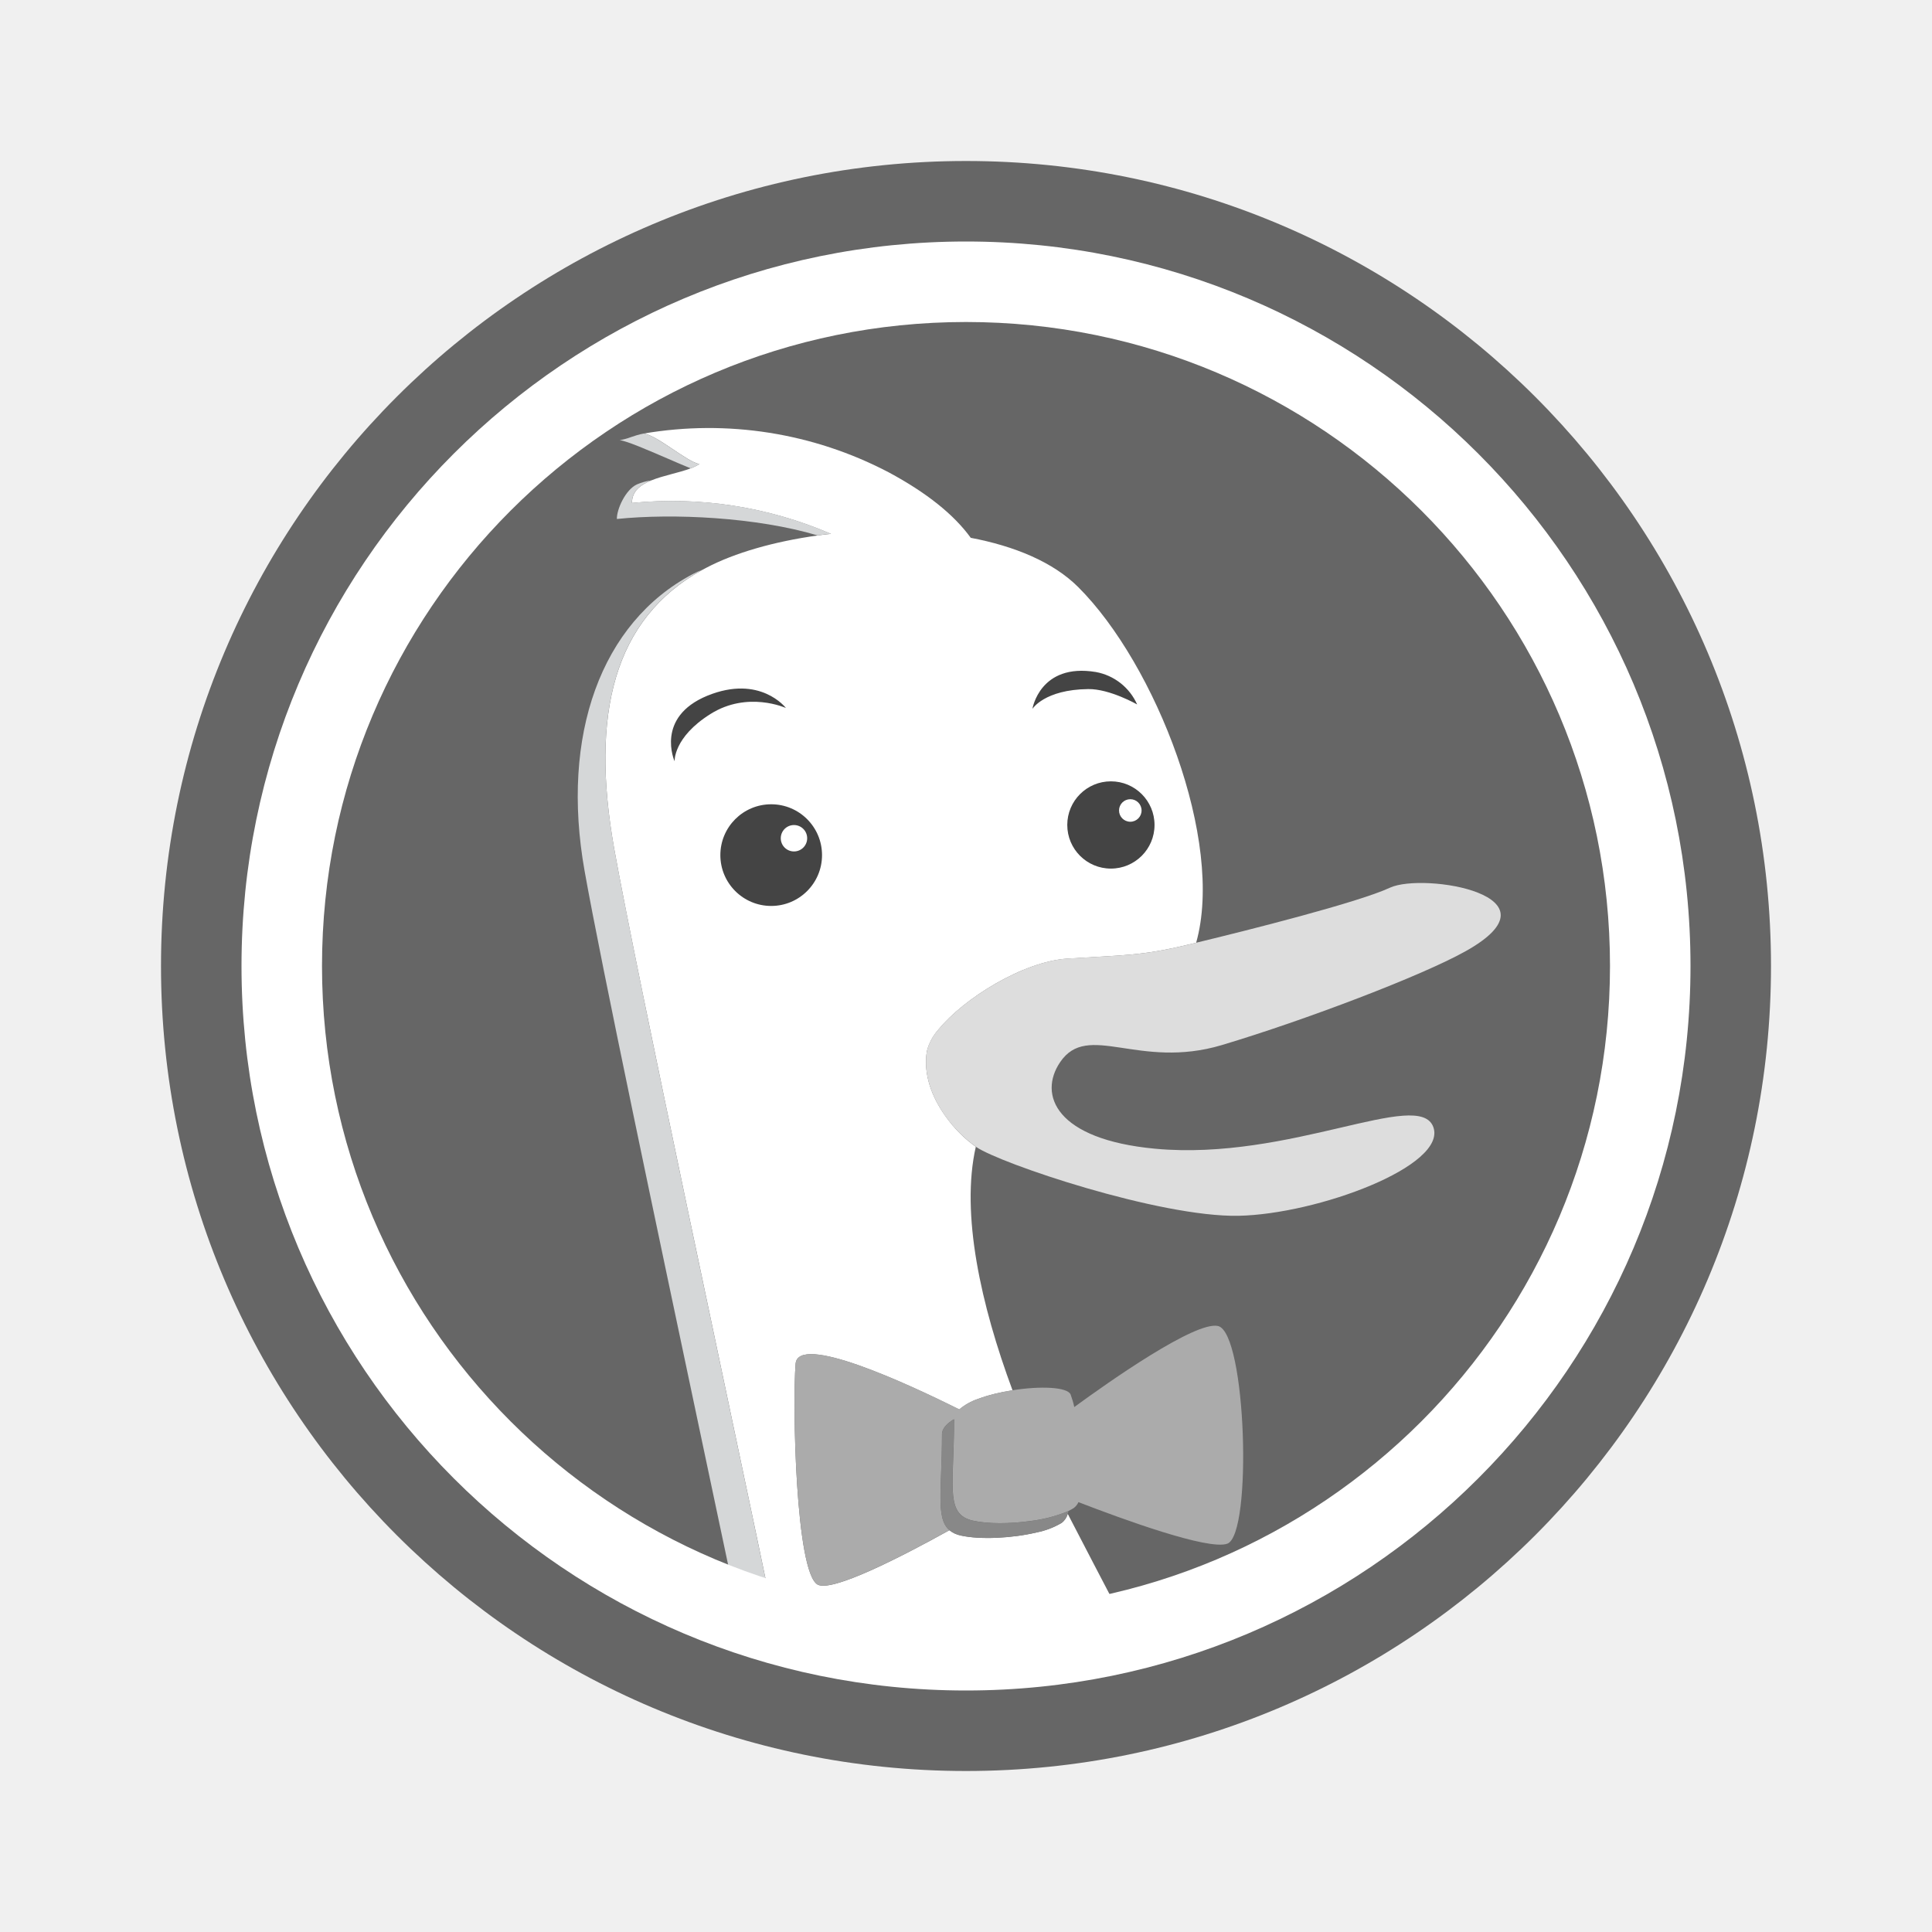
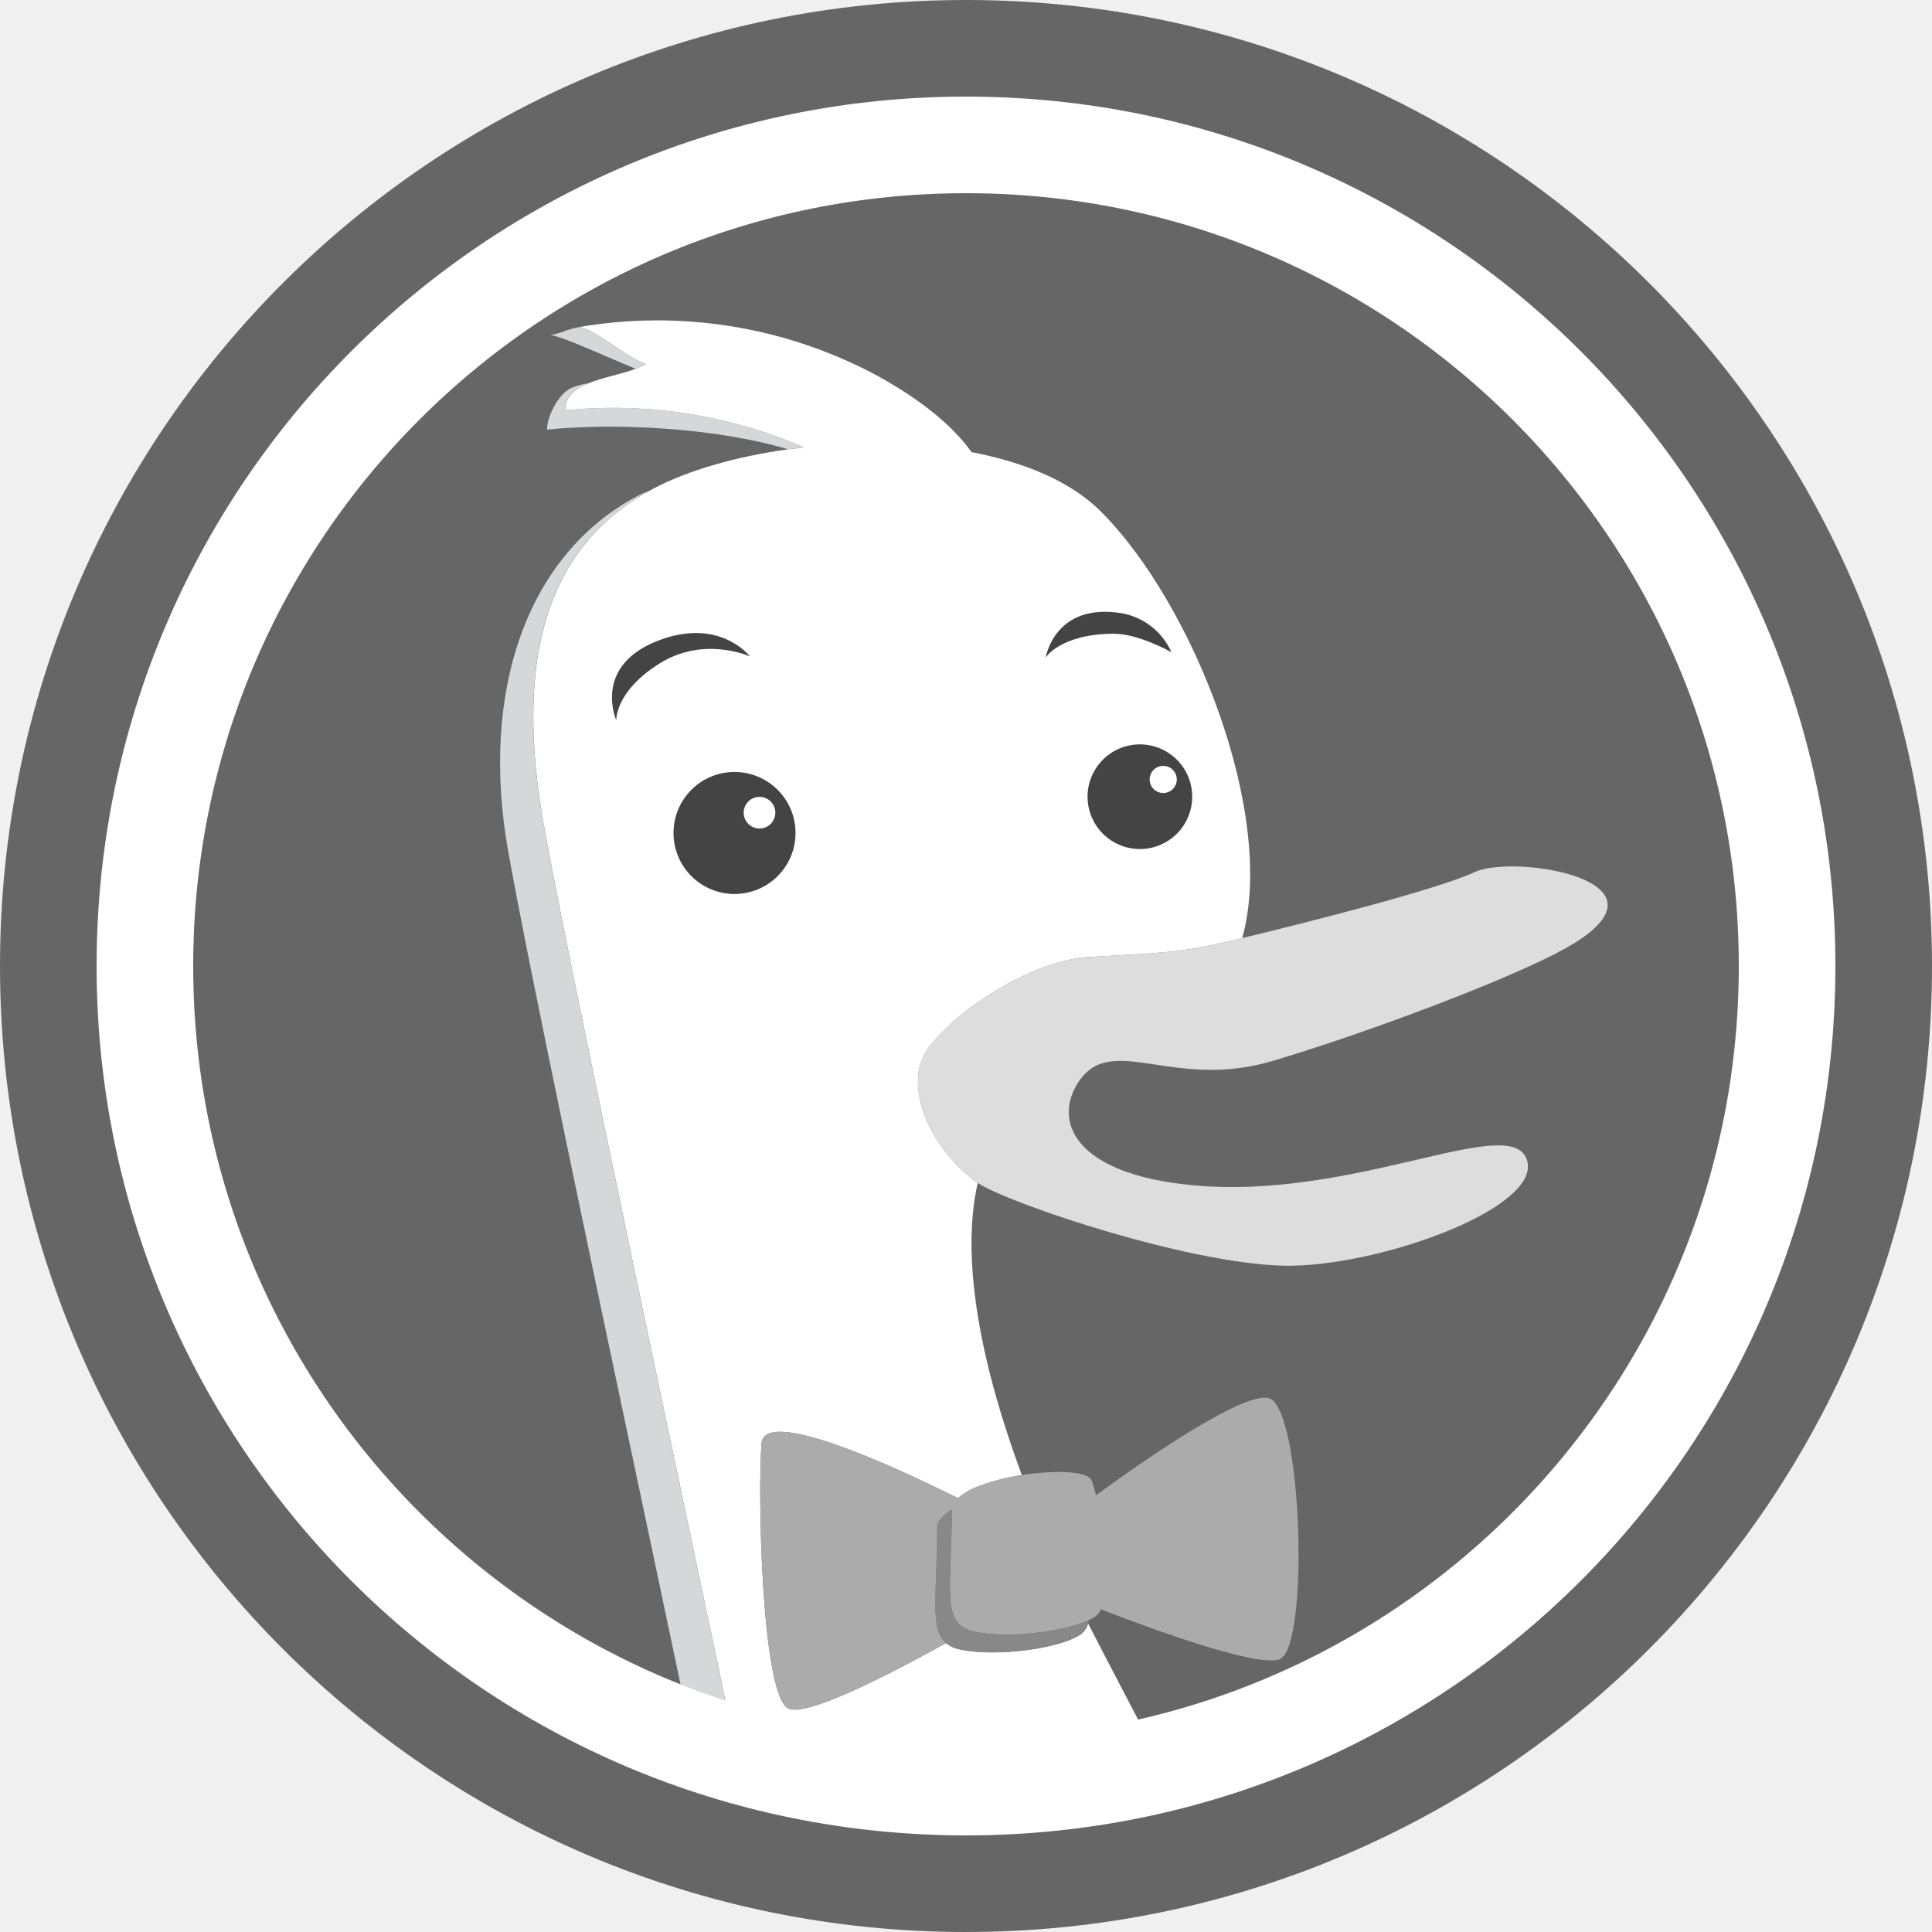
<svg xmlns="http://www.w3.org/2000/svg" fill="none" viewBox="0 0 24 24">
-   <path clip-rule="evenodd" d="m12 22c5.523 0 10-4.477 10-10s-4.477-10-10-10-10 4.477-10 10 4.477 10 10 10z" fill="#666" fill-rule="evenodd" />
-   <path d="m13.264 18.806c.189.368.435.835.702 1.348 0 0-.304.755-2.297.735-1.992-.02-2.07-.853-2.07-.853-.482-2.319-1.684-7.903-1.97-9.498-.295-1.66-.008-2.852 1.098-3.46a.956.956 0 0 1 .045-.024c.355-.187.849-.328 1.385-.402.054-.008.11-.015.166-.02a4.99 4.99 0 0 0 -2.472-.384c-.002-.143.101-.224.239-.28.152-.062.347-.095.49-.15a.548.548 0 0 0 .109-.054c-.151-.022-.525-.359-.693-.378h-.002a4.811 4.811 0 0 1 3.043.48c.477.256.814.528 1.022.815.543.103 1.023.3 1.336.613.962.96 1.82 3.154 1.464 4.417l-.01.003-.086.02c-.583.14-.8.13-1.5.174-.556.035-1.293.498-1.604.88a.637.637 0 0 0 -.145.27c-.048.291.066.577.23.806.114.162.254.296.378.381-.19.834.064 1.97.456 3.026-.15.023-.301.059-.426.106a.717.717 0 0 0 -.236.132c-.657-.328-2.004-.95-2.033-.566-.04.51 0 2.584.273 2.741.176.1 1.038-.342 1.638-.675a.33.33 0 0 0 .142.066c.245.054.64.033.939-.038a.983.983 0 0 0 .315-.12.212.212 0 0 0 .074-.111z" fill="#fff" />
-   <path clip-rule="evenodd" d="m8.688 5.764a.53.53 0 0 1 -.108.054 12.852 12.852 0 0 1 -.29-.123c-.247-.106-.505-.218-.592-.227a.76.76 0 0 0 .14-.038c.047-.016.096-.033.157-.044.088.01.23.106.368.198.128.086.252.17.325.18zm-1.025.683c.7-.072 1.735-.022 2.493.204h.002c.055-.008.11-.015.165-.02a4.993 4.993 0 0 0 -2.473-.384c-.001-.143.102-.224.24-.28a.746.746 0 0 0 -.177.05c-.145.067-.253.313-.25.43zm1.053 11.435.423 2.001c.15.055.304.105.459.152a917.65 917.65 0 0 0 -.544-2.584c-.544-2.572-1.22-5.77-1.425-6.914-.296-1.66-.008-2.852 1.097-3.46a1.039 1.039 0 0 0 -.121.055c-1.14.6-1.643 2.004-1.343 3.687.207 1.164.905 4.465 1.454 7.063z" fill="#d5d7d8" fill-rule="evenodd" />
-   <path d="m13.613 8.348c-.696-.115-.788.458-.788.458s.148-.24.693-.246c.267-.004.608.191.608.191a.698.698 0 0 0 -.513-.403zm-4.788.522c.462-.292.938-.075.938-.075s-.32-.42-.975-.153c-.653.268-.408.815-.408.815s-.017-.297.445-.587z" fill="#444" />
-   <path clip-rule="evenodd" d="m13.258 10.248a.542.542 0 1 0 1.084 0 .542.542 0 0 0 -1.084 0zm.783-.32a.14.14 0 1 1 0 .28.14.14 0 0 1 0-.28zm-4.461 1.326a.631.631 0 1 0 0-1.263.631.631 0 0 0 0 1.263zm.283-1.005a.164.164 0 1 1 0 .328.164.164 0 0 1 0-.328z" fill="#444" fill-rule="evenodd" />
-   <path d="m15.385 15.103c.983-.02 2.596-.62 2.42-1.103-.178-.484-1.78.425-3.454.27-1.237-.115-1.456-.67-1.182-1.075.345-.51.973.097 2.01-.213s2.488-.863 3.026-1.165c1.245-.695-.521-.982-.938-.79-.394.184-1.769.53-2.408.684l-.096.023c-.584.14-.8.13-1.5.173-.556.036-1.294.5-1.604.88a.62.62 0 0 0 -.145.27c-.048.292.066.578.229.807.115.162.255.295.379.38l.003.003c.297.206 2.276.874 3.26.856z" fill="#ddd" />
-   <path d="m11.702 17.82h-.001c0-.072.058-.136.15-.19v.007l.001.002c0 .776-.105 1.132.18 1.235a.396.396 0 0 0 .054.016c.187.042.463.04.717.004a1.81 1.81 0 0 0 .448-.114l.023-.011a.518.518 0 0 0 .065-.036.183.183 0 0 0 .058-.073c.535.207 1.616.603 1.85.516.313-.12.235-2.624-.117-2.704-.282-.063-1.36.696-1.785 1.007a1.135 1.135 0 0 0 -.045-.155c-.038-.096-.38-.108-.721-.054-.151.023-.302.06-.427.107a.72.72 0 0 0 -.235.13c-.658-.327-2.005-.948-2.034-.565-.04.51 0 2.585.273 2.741.176.1 1.038-.342 1.638-.675-.173-.147-.092-.506-.092-1.187z" fill="#ababab" />
-   <path d="m13.25 18.78a1.79 1.79 0 0 1 -.448.115c-.253.035-.53.038-.717-.005a.427.427 0 0 1 -.054-.015c-.285-.103-.18-.46-.18-1.236v-.009c-.093.055-.15.119-.15.191 0 .681-.08 1.04.092 1.188.036.03.082.052.142.066.245.054.641.033.939-.038a.999.999 0 0 0 .316-.12.213.213 0 0 0 .073-.111.606.606 0 0 0 .011-.036l-.023.01z" fill="#888" />
-   <path clip-rule="evenodd" d="m12 20a8 8 0 1 0 0-16 8 8 0 0 0 0 16zm0 1a9 9 0 1 0 0-18 9 9 0 0 0 0 18z" fill="#fff" fill-rule="evenodd" />
+   <g clip-path="url(#DuckDuckGo-Greyscale-24FullFrame_svg__a)">
+     <path fill="#666" fill-rule="evenodd" d="M12 24c6.627 0 12-5.373 12-12S18.627 0 12 0 0 5.373 0 12s5.373 12 12 12Z" clip-rule="evenodd" />
+     <path fill="#fff" d="M13.517 20.167c.226.442.522 1.003.842 1.618 0 0-.365.905-2.756.882-2.39-.024-2.484-1.024-2.484-1.024-.58-2.782-2.02-9.483-2.364-11.397-.354-1.993-.01-3.423 1.318-4.152l.053-.029c.427-.224 1.019-.394 1.662-.483l.2-.025a5.988 5.988 0 0 0-2.967-.46c-.002-.171.122-.268.287-.335.183-.075.417-.115.588-.18.05-.02.094-.04.13-.065-.18-.026-.629-.43-.83-.454h-.004a5.773 5.773 0 0 1 3.653.576c.572.307.976.634 1.225.978.652.124 1.228.36 1.604.736 1.155 1.152 2.185 3.784 1.757 5.3l-.012.004-.103.024c-.7.168-.96.156-1.8.208-.668.043-1.552.599-1.925 1.056a.766.766 0 0 0-.174.324c-.058.35.08.694.275.968.138.194.306.355.454.457-.229 1 .077 2.365.548 3.63a2.62 2.62 0 0 0-.512.129.863.863 0 0 0-.282.157c-.789-.392-2.406-1.139-2.44-.678-.049.612 0 3.101.327 3.289.211.12 1.245-.41 1.965-.81a.386.386 0 0 0 .17.079c.295.065.77.04 1.128-.045.157-.037.291-.086.378-.143a.254.254 0 0 0 .089-.135Z" />
+     <path fill="#D5D7D8" fill-rule="evenodd" d="M8.025 4.517a.636.636 0 0 1-.13.064 19.7 19.7 0 0 1-.347-.147c-.296-.128-.606-.261-.71-.272a.913.913 0 0 0 .168-.046c.056-.02.115-.04.188-.053.105.012.276.127.442.238.153.103.302.203.39.216Zm-1.23.82c.84-.086 2.082-.027 2.993.244h.002c.065-.009.13-.018.197-.025a5.991 5.991 0 0 0-2.967-.46c-.002-.171.122-.268.287-.335a.895.895 0 0 0-.211.059c-.174.08-.304.376-.3.516Zm-.48 5.246C6.561 11.98 7.4 15.94 8.06 19.058l.507 2.402c.18.065.365.126.55.182-.163-.786-.395-1.885-.653-3.101-.652-3.087-1.464-6.923-1.71-8.296-.355-1.993-.01-3.423 1.317-4.152-.053.02-.102.042-.145.065-1.368.72-1.971 2.406-1.612 4.425Z" clip-rule="evenodd" />
+     <path fill="#444" d="M13.936 7.618c-.836-.138-.946.55-.946.55s.178-.288.832-.296c.32-.004.73.23.73.23a.837.837 0 0 0-.616-.484Zm-5.746.626c.554-.35 1.126-.09 1.126-.09s-.384-.504-1.17-.184c-.784.322-.49.978-.49.978s-.02-.356.534-.704Z" />
+     <path fill="#444" fill-rule="evenodd" d="M13.51 9.897a.65.65 0 1 0 1.3 0 .65.65 0 0 0-1.3 0Zm.94-.383a.168.168 0 1 1 0 .337.168.168 0 0 1 0-.337Zm-5.353 1.591a.758.758 0 1 0 0-1.515.758.758 0 0 0 0 1.515Zm.338-1.206a.196.196 0 1 1 0 .393.196.196 0 0 1 0-.393Z" clip-rule="evenodd" />
+     <path fill="#DDD" d="M16.062 15.723c1.18-.024 3.115-.743 2.903-1.323-.212-.58-2.136.51-4.143.324-1.486-.138-1.748-.803-1.42-1.29.414-.611 1.169.116 2.412-.256 1.245-.372 2.987-1.036 3.632-1.397 1.494-.834-.626-1.178-1.126-.948-.472.22-2.122.636-2.89.82l-.115.028c-.7.168-.96.156-1.8.208-.667.043-1.552.598-1.925 1.055a.745.745 0 0 0-.174.324c-.057.35.08.694.275.969.14.194.307.354.455.457l.004.002c.356.247 2.732 1.05 3.912 1.027Z" />
+     <path fill="#ABABAB" d="M11.643 18.985h-.002c0-.087.07-.164.18-.23v.01l.002.001c0 .932-.127 1.36.215 1.483.02.007.042.014.065.019.225.05.556.048.86.004.207-.028.4-.076.538-.137l.028-.012a.642.642 0 0 0 .078-.043.219.219 0 0 0 .07-.088c.64.248 1.939.724 2.219.62.375-.144.282-3.15-.14-3.245-.339-.076-1.631.835-2.142 1.208a1.36 1.36 0 0 0-.054-.186c-.046-.115-.456-.13-.866-.065a2.62 2.62 0 0 0-.511.128.871.871 0 0 0-.283.157c-.789-.393-2.406-1.138-2.44-.678-.048.612 0 3.1.327 3.289.21.12 1.246-.41 1.966-.81-.208-.177-.11-.607-.11-1.425Z" />
+     <path fill="#888" d="M13.5 20.137c-.137.06-.33.108-.537.136-.304.043-.636.047-.86-.004a.483.483 0 0 1-.065-.019c-.343-.124-.216-.551-.216-1.483l-.001-.002v-.01c-.111.067-.18.143-.18.23h.001c0 .818-.097 1.25.11 1.426a.38.38 0 0 0 .17.078c.294.066.77.04 1.127-.044.157-.037.292-.086.379-.144a.255.255 0 0 0 .088-.134.676.676 0 0 0 .013-.042l-.028.012Z" />
+     <circle cx="12" cy="12" r="10.2" stroke="#fff" stroke-width="1.2" />
+   </g>
+   <defs>
+     <clipPath id="DuckDuckGo-Greyscale-24FullFrame_svg__a">
+       <path fill="#fff" d="M0 0h24v24H0z" />
+     </clipPath>
+   </defs>
</svg>
